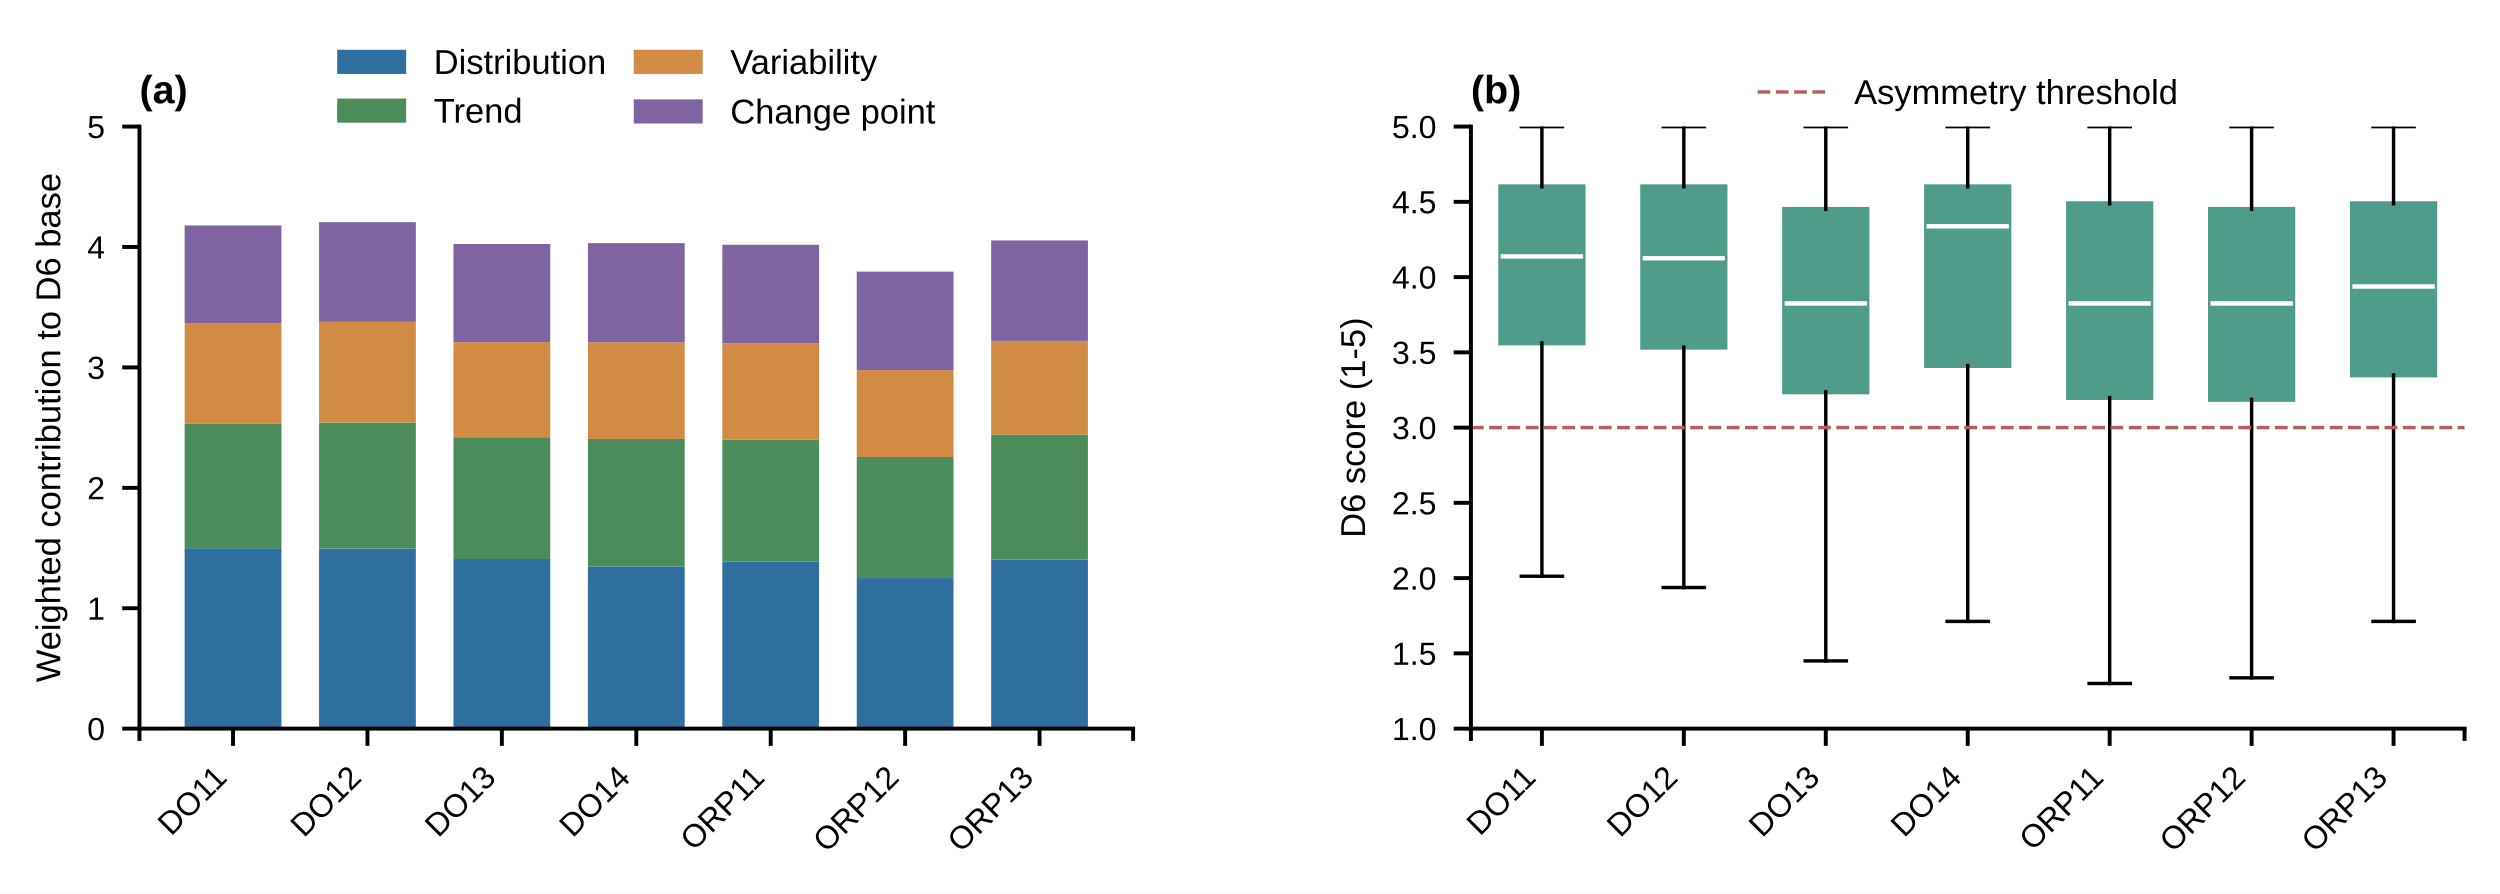
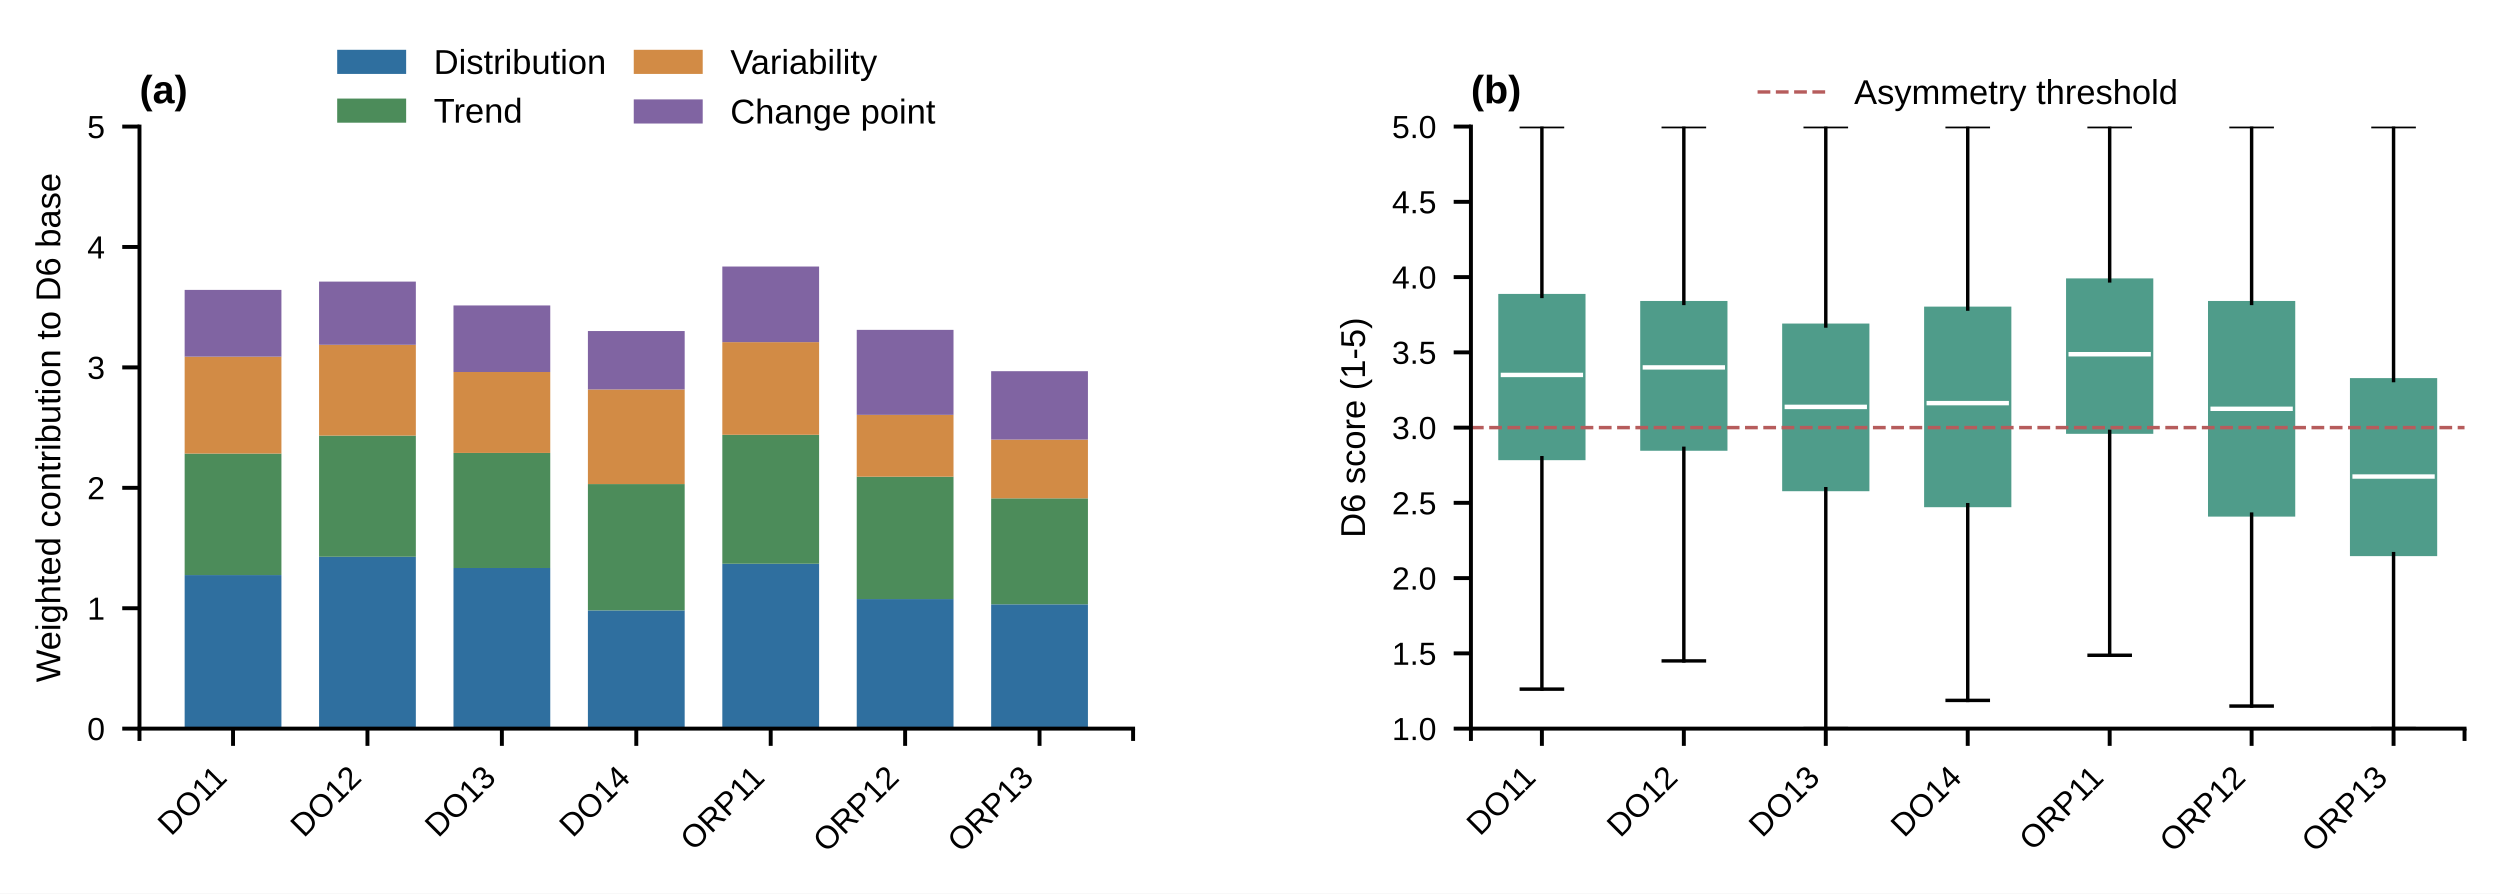
<svg xmlns="http://www.w3.org/2000/svg" xmlns:xlink="http://www.w3.org/1999/xlink" width="507.573pt" height="181.407pt" viewBox="0 0 507.573 181.407" version="1.1">
  <defs>
    <style type="text/css">*{stroke-linejoin: round; stroke-linecap: butt}</style>
  </defs>
  <g id="figure_1">
    <g id="patch_1">
      <path d="M 0 181.407  L 507.573 181.407  L 507.573 0  L 0 0  z " style="fill: #ffffff" />
    </g>
    <g id="axes_1">
      <g id="patch_2">
        <path d="M 28.319 147.931  L 230.051 147.931  L 230.051 25.701  L 28.319 25.701  z " style="fill: #ffffff" />
      </g>
      <g id="patch_3">
-         <path d="M 37.489 147.931  L 57.138 147.931  L 57.138 111.304  L 37.489 111.304  z " clip-path="url(#pa504fc0067)" style="fill: #2f6f9f" />
+         <path d="M 37.489 147.931  L 57.138 147.931  L 57.138 116.753  L 37.489 116.753  z " clip-path="url(#pe112193a19)" style="fill: #2f6f9f" />
      </g>
      <g id="patch_4">
-         <path d="M 64.779 147.931  L 84.429 147.931  L 84.429 111.35  L 64.779 111.35  z " clip-path="url(#pa504fc0067)" style="fill: #2f6f9f" />
+         <path d="M 64.779 147.931  L 84.429 147.931  L 84.429 113.037  L 64.779 113.037  z " clip-path="url(#pe112193a19)" style="fill: #2f6f9f" />
      </g>
      <g id="patch_5">
-         <path d="M 92.07 147.931  L 111.719 147.931  L 111.719 113.49  L 92.07 113.49  z " clip-path="url(#pa504fc0067)" style="fill: #2f6f9f" />
+         <path d="M 92.07 147.931  L 111.719 147.931  L 111.719 115.319  L 92.07 115.319  z " clip-path="url(#pe112193a19)" style="fill: #2f6f9f" />
      </g>
      <g id="patch_6">
-         <path d="M 119.361 147.931  L 139.01 147.931  L 139.01 115.011  L 119.361 115.011  z " clip-path="url(#pa504fc0067)" style="fill: #2f6f9f" />
+         <path d="M 119.361 147.931  L 139.01 147.931  L 139.01 123.922  L 119.361 123.922  z " clip-path="url(#pe112193a19)" style="fill: #2f6f9f" />
      </g>
      <g id="patch_7">
-         <path d="M 146.651 147.931  L 166.301 147.931  L 166.301 114.045  L 146.651 114.045  z " clip-path="url(#pa504fc0067)" style="fill: #2f6f9f" />
+         <path d="M 146.651 147.931  L 166.301 147.931  L 166.301 114.455  L 146.651 114.455  z " clip-path="url(#pe112193a19)" style="fill: #2f6f9f" />
      </g>
      <g id="patch_8">
-         <path d="M 173.942 147.931  L 193.591 147.931  L 193.591 117.364  L 173.942 117.364  z " clip-path="url(#pa504fc0067)" style="fill: #2f6f9f" />
+         <path d="M 173.942 147.931  L 193.591 147.931  L 193.591 121.626  L 173.942 121.626  z " clip-path="url(#pe112193a19)" style="fill: #2f6f9f" />
      </g>
      <g id="patch_9">
-         <path d="M 201.233 147.931  L 220.882 147.931  L 220.882 113.629  L 201.233 113.629  z " clip-path="url(#pa504fc0067)" style="fill: #2f6f9f" />
+         <path d="M 201.233 147.931  L 220.882 147.931  L 220.882 122.694  L 201.233 122.694  z " clip-path="url(#pe112193a19)" style="fill: #2f6f9f" />
      </g>
      <g id="patch_10">
-         <path d="M 37.489 111.304  L 57.138 111.304  L 57.138 86.059  L 37.489 86.059  z " clip-path="url(#pa504fc0067)" style="fill: #4c8c5a" />
+         <path d="M 37.489 116.753  L 57.138 116.753  L 57.138 92.087  L 37.489 92.087  z " clip-path="url(#pe112193a19)" style="fill: #4c8c5a" />
      </g>
      <g id="patch_11">
-         <path d="M 64.779 111.35  L 84.429 111.35  L 84.429 85.775  L 64.779 85.775  z " clip-path="url(#pa504fc0067)" style="fill: #4c8c5a" />
+         <path d="M 64.779 113.037  L 84.429 113.037  L 84.429 88.436  L 64.779 88.436  z " clip-path="url(#pe112193a19)" style="fill: #4c8c5a" />
      </g>
      <g id="patch_12">
-         <path d="M 92.07 113.49  L 111.719 113.49  L 111.719 88.761  L 92.07 88.761  z " clip-path="url(#pa504fc0067)" style="fill: #4c8c5a" />
+         <path d="M 92.07 115.319  L 111.719 115.319  L 111.719 91.957  L 92.07 91.957  z " clip-path="url(#pe112193a19)" style="fill: #4c8c5a" />
      </g>
      <g id="patch_13">
-         <path d="M 119.361 115.011  L 139.01 115.011  L 139.01 89.121  L 119.361 89.121  z " clip-path="url(#pa504fc0067)" style="fill: #4c8c5a" />
+         <path d="M 119.361 123.922  L 139.01 123.922  L 139.01 98.282  L 119.361 98.282  z " clip-path="url(#pe112193a19)" style="fill: #4c8c5a" />
      </g>
      <g id="patch_14">
-         <path d="M 146.651 114.045  L 166.301 114.045  L 166.301 89.297  L 146.651 89.297  z " clip-path="url(#pa504fc0067)" style="fill: #4c8c5a" />
+         <path d="M 146.651 114.455  L 166.301 114.455  L 166.301 88.275  L 146.651 88.275  z " clip-path="url(#pe112193a19)" style="fill: #4c8c5a" />
      </g>
      <g id="patch_15">
-         <path d="M 173.942 117.364  L 193.591 117.364  L 193.591 92.783  L 173.942 92.783  z " clip-path="url(#pa504fc0067)" style="fill: #4c8c5a" />
+         <path d="M 173.942 121.626  L 193.591 121.626  L 193.591 96.785  L 173.942 96.785  z " clip-path="url(#pe112193a19)" style="fill: #4c8c5a" />
      </g>
      <g id="patch_16">
-         <path d="M 201.233 113.629  L 220.882 113.629  L 220.882 88.239  L 201.233 88.239  z " clip-path="url(#pa504fc0067)" style="fill: #4c8c5a" />
+         <path d="M 201.233 122.694  L 220.882 122.694  L 220.882 101.176  L 201.233 101.176  z " clip-path="url(#pe112193a19)" style="fill: #4c8c5a" />
      </g>
      <g id="patch_17">
-         <path d="M 37.489 86.059  L 57.138 86.059  L 57.138 65.585  L 37.489 65.585  z " clip-path="url(#pa504fc0067)" style="fill: #d28b45" />
+         <path d="M 37.489 92.087  L 57.138 92.087  L 57.138 72.41  L 37.489 72.41  z " clip-path="url(#pe112193a19)" style="fill: #d28b45" />
      </g>
      <g id="patch_18">
-         <path d="M 64.779 85.775  L 84.429 85.775  L 84.429 65.344  L 64.779 65.344  z " clip-path="url(#pa504fc0067)" style="fill: #d28b45" />
+         <path d="M 64.779 88.436  L 84.429 88.436  L 84.429 70.002  L 64.779 70.002  z " clip-path="url(#pe112193a19)" style="fill: #d28b45" />
      </g>
      <g id="patch_19">
-         <path d="M 92.07 88.761  L 111.719 88.761  L 111.719 69.461  L 92.07 69.461  z " clip-path="url(#pa504fc0067)" style="fill: #d28b45" />
+         <path d="M 92.07 91.957  L 111.719 91.957  L 111.719 75.529  L 92.07 75.529  z " clip-path="url(#pe112193a19)" style="fill: #d28b45" />
      </g>
      <g id="patch_20">
-         <path d="M 119.361 89.121  L 139.01 89.121  L 139.01 69.491  L 119.361 69.491  z " clip-path="url(#pa504fc0067)" style="fill: #d28b45" />
+         <path d="M 119.361 98.282  L 139.01 98.282  L 139.01 79.071  L 119.361 79.071  z " clip-path="url(#pe112193a19)" style="fill: #d28b45" />
      </g>
      <g id="patch_21">
-         <path d="M 146.651 89.297  L 166.301 89.297  L 166.301 69.727  L 146.651 69.727  z " clip-path="url(#pa504fc0067)" style="fill: #d28b45" />
+         <path d="M 146.651 88.275  L 166.301 88.275  L 166.301 69.462  L 146.651 69.462  z " clip-path="url(#pe112193a19)" style="fill: #d28b45" />
      </g>
      <g id="patch_22">
-         <path d="M 173.942 92.783  L 193.591 92.783  L 193.591 75.142  L 173.942 75.142  z " clip-path="url(#pa504fc0067)" style="fill: #d28b45" />
+         <path d="M 173.942 96.785  L 193.591 96.785  L 193.591 84.228  L 173.942 84.228  z " clip-path="url(#pe112193a19)" style="fill: #d28b45" />
      </g>
      <g id="patch_23">
-         <path d="M 201.233 88.239  L 220.882 88.239  L 220.882 69.206  L 201.233 69.206  z " clip-path="url(#pa504fc0067)" style="fill: #d28b45" />
+         <path d="M 201.233 101.176  L 220.882 101.176  L 220.882 89.248  L 201.233 89.248  z " clip-path="url(#pe112193a19)" style="fill: #d28b45" />
      </g>
      <g id="patch_24">
-         <path d="M 37.489 65.585  L 57.138 65.585  L 57.138 45.773  L 37.489 45.773  z " clip-path="url(#pa504fc0067)" style="fill: #8064a2" />
+         <path d="M 37.489 72.41  L 57.138 72.41  L 57.138 58.857  L 37.489 58.857  z " clip-path="url(#pe112193a19)" style="fill: #8064a2" />
      </g>
      <g id="patch_25">
-         <path d="M 64.779 65.344  L 84.429 65.344  L 84.429 45.105  L 64.779 45.105  z " clip-path="url(#pa504fc0067)" style="fill: #8064a2" />
+         <path d="M 64.779 70.002  L 84.429 70.002  L 84.429 57.173  L 64.779 57.173  z " clip-path="url(#pe112193a19)" style="fill: #8064a2" />
      </g>
      <g id="patch_26">
-         <path d="M 92.07 69.461  L 111.719 69.461  L 111.719 49.536  L 92.07 49.536  z " clip-path="url(#pa504fc0067)" style="fill: #8064a2" />
+         <path d="M 92.07 75.529  L 111.719 75.529  L 111.719 62.015  L 92.07 62.015  z " clip-path="url(#pe112193a19)" style="fill: #8064a2" />
      </g>
      <g id="patch_27">
-         <path d="M 119.361 69.491  L 139.01 69.491  L 139.01 49.363  L 119.361 49.363  z " clip-path="url(#pa504fc0067)" style="fill: #8064a2" />
+         <path d="M 119.361 79.071  L 139.01 79.071  L 139.01 67.21  L 119.361 67.21  z " clip-path="url(#pe112193a19)" style="fill: #8064a2" />
      </g>
      <g id="patch_28">
-         <path d="M 146.651 69.727  L 166.301 69.727  L 166.301 49.696  L 146.651 49.696  z " clip-path="url(#pa504fc0067)" style="fill: #8064a2" />
+         <path d="M 146.651 69.462  L 166.301 69.462  L 166.301 54.113  L 146.651 54.113  z " clip-path="url(#pe112193a19)" style="fill: #8064a2" />
      </g>
      <g id="patch_29">
-         <path d="M 173.942 75.142  L 193.591 75.142  L 193.591 55.144  L 173.942 55.144  z " clip-path="url(#pa504fc0067)" style="fill: #8064a2" />
+         <path d="M 173.942 84.228  L 193.591 84.228  L 193.591 66.972  L 173.942 66.972  z " clip-path="url(#pe112193a19)" style="fill: #8064a2" />
      </g>
      <g id="patch_30">
-         <path d="M 201.233 69.206  L 220.882 69.206  L 220.882 48.815  L 201.233 48.815  z " clip-path="url(#pa504fc0067)" style="fill: #8064a2" />
+         <path d="M 201.233 89.248  L 220.882 89.248  L 220.882 75.362  L 201.233 75.362  z " clip-path="url(#pe112193a19)" style="fill: #8064a2" />
      </g>
      <g id="matplotlib.axis_1">
        <g id="xtick_1">
          <g id="line2d_1">
            <defs>
-               <path id="m9a2cce34ea" d="M 0 0  L 0 3.5  " style="stroke: #000000; stroke-width: 0.8" />
+               <path id="m4956626f59" d="M 0 0  L 0 3.5  " style="stroke: #000000; stroke-width: 0.8" />
            </defs>
            <g>
-               <use xlink:href="#m9a2cce34ea" x="47.313" y="147.931" style="stroke: #000000; stroke-width: 0.8" />
+               <use xlink:href="#m4956626f59" x="47.313" y="147.931" style="stroke: #000000; stroke-width: 0.8" />
            </g>
          </g>
          <g id="text_1">
            <text style="font-size: 6.5px; font-family: 'Arial', 'Helvetica', 'DejaVu Sans', 'Liberation Sans', sans-serif" transform="translate(34.73277 169.8883) rotate(-45)">DO11</text>
          </g>
        </g>
        <g id="xtick_2">
          <g id="line2d_2">
            <g>
-               <use xlink:href="#m9a2cce34ea" x="74.604" y="147.931" style="stroke: #000000; stroke-width: 0.8" />
+               <use xlink:href="#m4956626f59" x="74.604" y="147.931" style="stroke: #000000; stroke-width: 0.8" />
            </g>
          </g>
          <g id="text_2">
            <text style="font-size: 6.5px; font-family: 'Arial', 'Helvetica', 'DejaVu Sans', 'Liberation Sans', sans-serif" transform="translate(61.68442 170.2273) rotate(-45)">DO12</text>
          </g>
        </g>
        <g id="xtick_3">
          <g id="line2d_3">
            <g>
-               <use xlink:href="#m9a2cce34ea" x="101.895" y="147.931" style="stroke: #000000; stroke-width: 0.8" />
+               <use xlink:href="#m4956626f59" x="101.895" y="147.931" style="stroke: #000000; stroke-width: 0.8" />
            </g>
          </g>
          <g id="text_3">
            <text style="font-size: 6.5px; font-family: 'Arial', 'Helvetica', 'DejaVu Sans', 'Liberation Sans', sans-serif" transform="translate(88.97504 170.2273) rotate(-45)">DO13</text>
          </g>
        </g>
        <g id="xtick_4">
          <g id="line2d_4">
            <g>
-               <use xlink:href="#m9a2cce34ea" x="129.185" y="147.931" style="stroke: #000000; stroke-width: 0.8" />
+               <use xlink:href="#m4956626f59" x="129.185" y="147.931" style="stroke: #000000; stroke-width: 0.8" />
            </g>
          </g>
          <g id="text_4">
            <text style="font-size: 6.5px; font-family: 'Arial', 'Helvetica', 'DejaVu Sans', 'Liberation Sans', sans-serif" transform="translate(116.2657 170.2273) rotate(-45)">DO14</text>
          </g>
        </g>
        <g id="xtick_5">
          <g id="line2d_5">
            <g>
-               <use xlink:href="#m9a2cce34ea" x="156.476" y="147.931" style="stroke: #000000; stroke-width: 0.8" />
+               <use xlink:href="#m4956626f59" x="156.476" y="147.931" style="stroke: #000000; stroke-width: 0.8" />
            </g>
          </g>
          <g id="text_5">
            <text style="font-size: 6.5px; font-family: 'Arial', 'Helvetica', 'DejaVu Sans', 'Liberation Sans', sans-serif" transform="translate(140.8295 172.9541) rotate(-45)">ORP11</text>
          </g>
        </g>
        <g id="xtick_6">
          <g id="line2d_6">
            <g>
-               <use xlink:href="#m9a2cce34ea" x="183.767" y="147.931" style="stroke: #000000; stroke-width: 0.8" />
+               <use xlink:href="#m4956626f59" x="183.767" y="147.931" style="stroke: #000000; stroke-width: 0.8" />
            </g>
          </g>
          <g id="text_6">
            <text style="font-size: 6.5px; font-family: 'Arial', 'Helvetica', 'DejaVu Sans', 'Liberation Sans', sans-serif" transform="translate(167.7811 173.2931) rotate(-45)">ORP12</text>
          </g>
        </g>
        <g id="xtick_7">
          <g id="line2d_7">
            <g>
-               <use xlink:href="#m9a2cce34ea" x="211.057" y="147.931" style="stroke: #000000; stroke-width: 0.8" />
+               <use xlink:href="#m4956626f59" x="211.057" y="147.931" style="stroke: #000000; stroke-width: 0.8" />
            </g>
          </g>
          <g id="text_7">
            <text style="font-size: 6.5px; font-family: 'Arial', 'Helvetica', 'DejaVu Sans', 'Liberation Sans', sans-serif" transform="translate(195.0717 173.2931) rotate(-45)">ORP13</text>
          </g>
        </g>
        <g id="xtick_8">
          <g id="line2d_8">
            <defs>
-               <path id="m12fc922a7c" d="M 0 0  L 0 2.5  " style="stroke: #000000; stroke-width: 0.8" />
+               <path id="m381e6335c2" d="M 0 0  L 0 2.5  " style="stroke: #000000; stroke-width: 0.8" />
            </defs>
            <g>
-               <use xlink:href="#m12fc922a7c" x="28.319" y="147.931" style="stroke: #000000; stroke-width: 0.8" />
+               <use xlink:href="#m381e6335c2" x="28.319" y="147.931" style="stroke: #000000; stroke-width: 0.8" />
            </g>
          </g>
        </g>
        <g id="xtick_9">
          <g id="line2d_9">
            <g>
-               <use xlink:href="#m12fc922a7c" x="230.051" y="147.931" style="stroke: #000000; stroke-width: 0.8" />
+               <use xlink:href="#m381e6335c2" x="230.051" y="147.931" style="stroke: #000000; stroke-width: 0.8" />
            </g>
          </g>
        </g>
      </g>
      <g id="matplotlib.axis_2">
        <g id="ytick_1">
          <g id="line2d_10">
            <defs>
-               <path id="m140f357509" d="M 0 0  L -3.5 0  " style="stroke: #000000; stroke-width: 0.8" />
+               <path id="mcd6d35738d" d="M 0 0  L -3.5 0  " style="stroke: #000000; stroke-width: 0.8" />
            </defs>
            <g>
-               <use xlink:href="#m140f357509" x="28.319" y="147.931" style="stroke: #000000; stroke-width: 0.8" />
+               <use xlink:href="#mcd6d35738d" x="28.319" y="147.931" style="stroke: #000000; stroke-width: 0.8" />
            </g>
          </g>
          <g id="text_8">
            <text style="font-size: 6.5px; font-family: 'Arial', 'Helvetica', 'DejaVu Sans', 'Liberation Sans', sans-serif; text-anchor: end" x="21.319" y="150.258" transform="rotate(-0 21.31914 150.2576)">0</text>
          </g>
        </g>
        <g id="ytick_2">
          <g id="line2d_11">
            <g>
-               <use xlink:href="#m140f357509" x="28.319" y="123.485" style="stroke: #000000; stroke-width: 0.8" />
+               <use xlink:href="#mcd6d35738d" x="28.319" y="123.485" style="stroke: #000000; stroke-width: 0.8" />
            </g>
          </g>
          <g id="text_9">
            <text style="font-size: 6.5px; font-family: 'Arial', 'Helvetica', 'DejaVu Sans', 'Liberation Sans', sans-serif; text-anchor: end" x="21.319" y="125.812" transform="rotate(-0 21.31914 125.8116)">1</text>
          </g>
        </g>
        <g id="ytick_3">
          <g id="line2d_12">
            <g>
-               <use xlink:href="#m140f357509" x="28.319" y="99.039" style="stroke: #000000; stroke-width: 0.8" />
+               <use xlink:href="#mcd6d35738d" x="28.319" y="99.039" style="stroke: #000000; stroke-width: 0.8" />
            </g>
          </g>
          <g id="text_10">
            <text style="font-size: 6.5px; font-family: 'Arial', 'Helvetica', 'DejaVu Sans', 'Liberation Sans', sans-serif; text-anchor: end" x="21.319" y="101.366" transform="rotate(-0 21.31914 101.3656)">2</text>
          </g>
        </g>
        <g id="ytick_4">
          <g id="line2d_13">
            <g>
-               <use xlink:href="#m140f357509" x="28.319" y="74.593" style="stroke: #000000; stroke-width: 0.8" />
+               <use xlink:href="#mcd6d35738d" x="28.319" y="74.593" style="stroke: #000000; stroke-width: 0.8" />
            </g>
          </g>
          <g id="text_11">
            <text style="font-size: 6.5px; font-family: 'Arial', 'Helvetica', 'DejaVu Sans', 'Liberation Sans', sans-serif; text-anchor: end" x="21.319" y="76.92" transform="rotate(-0 21.31914 76.91964)">3</text>
          </g>
        </g>
        <g id="ytick_5">
          <g id="line2d_14">
            <g>
-               <use xlink:href="#m140f357509" x="28.319" y="50.147" style="stroke: #000000; stroke-width: 0.8" />
+               <use xlink:href="#mcd6d35738d" x="28.319" y="50.147" style="stroke: #000000; stroke-width: 0.8" />
            </g>
          </g>
          <g id="text_12">
            <text style="font-size: 6.5px; font-family: 'Arial', 'Helvetica', 'DejaVu Sans', 'Liberation Sans', sans-serif; text-anchor: end" x="21.319" y="52.474" transform="rotate(-0 21.31914 52.47366)">4</text>
          </g>
        </g>
        <g id="ytick_6">
          <g id="line2d_15">
            <g>
-               <use xlink:href="#m140f357509" x="28.319" y="25.701" style="stroke: #000000; stroke-width: 0.8" />
+               <use xlink:href="#mcd6d35738d" x="28.319" y="25.701" style="stroke: #000000; stroke-width: 0.8" />
            </g>
          </g>
          <g id="text_13">
            <text style="font-size: 6.5px; font-family: 'Arial', 'Helvetica', 'DejaVu Sans', 'Liberation Sans', sans-serif; text-anchor: end" x="21.319" y="28.028" transform="rotate(-0 21.31914 28.02767)">5</text>
          </g>
        </g>
        <g id="text_14">
          <text style="font-size: 7px; font-family: 'Arial', 'Helvetica', 'DejaVu Sans', 'Liberation Sans', sans-serif; text-anchor: middle" x="12.231" y="86.816" transform="rotate(-90 12.23125 86.81635)">Weighted contribution to D6 base</text>
        </g>
      </g>
      <g id="patch_31">
        <path d="M 28.319 147.931  L 28.319 25.701  " style="fill: none; stroke: #000000; stroke-width: 0.8; stroke-linejoin: miter; stroke-linecap: square" />
      </g>
      <g id="patch_32">
        <path d="M 28.319 147.931  L 230.051 147.931  " style="fill: none; stroke: #000000; stroke-width: 0.8; stroke-linejoin: miter; stroke-linecap: square" />
      </g>
      <g id="text_15">
        <g id="patch_33">
          <path d="M 28.239 22.726  L 38.175 22.726  L 38.175 15.058  L 28.239 15.058  z " style="fill: #ffffff" />
        </g>
        <text style="font-weight: 700; font-size: 8px; font-family: 'Arial', 'Helvetica', 'DejaVu Sans', 'Liberation Sans', sans-serif; text-anchor: start" x="28.319" y="20.962" transform="rotate(-0 28.31914 20.96189)">(a)</text>
      </g>
      <g id="legend_1">
        <g id="patch_34">
          <path d="M 68.459 15.01  L 82.459 15.01  L 82.459 10.11  L 68.459 10.11  z " style="fill: #2f6f9f" />
        </g>
        <g id="text_16">
          <text style="font-size: 7px; font-family: 'Arial', 'Helvetica', 'DejaVu Sans', 'Liberation Sans', sans-serif; text-anchor: start" x="88.059" y="15.01" transform="rotate(-0 88.05864 15.01047)">Distribution</text>
        </g>
        <g id="patch_35">
          <path d="M 68.459 24.912  L 82.459 24.912  L 82.459 20.012  L 68.459 20.012  z " style="fill: #4c8c5a" />
        </g>
        <g id="text_17">
          <text style="font-size: 7px; font-family: 'Arial', 'Helvetica', 'DejaVu Sans', 'Liberation Sans', sans-serif; text-anchor: start" x="88.059" y="24.912" transform="rotate(-0 88.05864 24.91219)">Trend</text>
        </g>
        <g id="patch_36">
          <path d="M 128.671 15.01  L 142.671 15.01  L 142.671 10.11  L 128.671 10.11  z " style="fill: #d28b45" />
        </g>
        <g id="text_18">
          <text style="font-size: 7px; font-family: 'Arial', 'Helvetica', 'DejaVu Sans', 'Liberation Sans', sans-serif; text-anchor: start" x="148.271" y="15.01" transform="rotate(-0 148.2707 15.01047)">Variability</text>
        </g>
        <g id="patch_37">
          <path d="M 128.671 25.08  L 142.671 25.08  L 142.671 20.18  L 128.671 20.18  z " style="fill: #8064a2" />
        </g>
        <g id="text_19">
          <text style="font-size: 7px; font-family: 'Arial', 'Helvetica', 'DejaVu Sans', 'Liberation Sans', sans-serif; text-anchor: start" x="148.271" y="25.08" transform="rotate(-0 148.2707 25.07953)">Change point</text>
        </g>
      </g>
    </g>
    <g id="axes_2">
      <g id="patch_38">
        <path d="M 298.64 147.931  L 500.373 147.931  L 500.373 25.701  L 298.64 25.701  z " style="fill: #ffffff" />
      </g>
      <g id="matplotlib.axis_3">
        <g id="xtick_10">
          <g id="line2d_16">
            <g>
-               <use xlink:href="#m9a2cce34ea" x="313.05" y="147.931" style="stroke: #000000; stroke-width: 0.8" />
+               <use xlink:href="#m4956626f59" x="313.05" y="147.931" style="stroke: #000000; stroke-width: 0.8" />
            </g>
          </g>
          <g id="text_20">
            <text style="font-size: 6.5px; font-family: 'Arial', 'Helvetica', 'DejaVu Sans', 'Liberation Sans', sans-serif" transform="translate(300.4692 169.8883) rotate(-45)">DO11</text>
          </g>
        </g>
        <g id="xtick_11">
          <g id="line2d_17">
            <g>
-               <use xlink:href="#m9a2cce34ea" x="341.869" y="147.931" style="stroke: #000000; stroke-width: 0.8" />
+               <use xlink:href="#m4956626f59" x="341.869" y="147.931" style="stroke: #000000; stroke-width: 0.8" />
            </g>
          </g>
          <g id="text_21">
            <text style="font-size: 6.5px; font-family: 'Arial', 'Helvetica', 'DejaVu Sans', 'Liberation Sans', sans-serif" transform="translate(328.9491 170.2273) rotate(-45)">DO12</text>
          </g>
        </g>
        <g id="xtick_12">
          <g id="line2d_18">
            <g>
-               <use xlink:href="#m9a2cce34ea" x="370.688" y="147.931" style="stroke: #000000; stroke-width: 0.8" />
+               <use xlink:href="#m4956626f59" x="370.688" y="147.931" style="stroke: #000000; stroke-width: 0.8" />
            </g>
          </g>
          <g id="text_22">
            <text style="font-size: 6.5px; font-family: 'Arial', 'Helvetica', 'DejaVu Sans', 'Liberation Sans', sans-serif" transform="translate(357.768 170.2273) rotate(-45)">DO13</text>
          </g>
        </g>
        <g id="xtick_13">
          <g id="line2d_19">
            <g>
-               <use xlink:href="#m9a2cce34ea" x="399.507" y="147.931" style="stroke: #000000; stroke-width: 0.8" />
+               <use xlink:href="#m4956626f59" x="399.507" y="147.931" style="stroke: #000000; stroke-width: 0.8" />
            </g>
          </g>
          <g id="text_23">
            <text style="font-size: 6.5px; font-family: 'Arial', 'Helvetica', 'DejaVu Sans', 'Liberation Sans', sans-serif" transform="translate(386.5869 170.2273) rotate(-45)">DO14</text>
          </g>
        </g>
        <g id="xtick_14">
          <g id="line2d_20">
            <g>
-               <use xlink:href="#m9a2cce34ea" x="428.325" y="147.931" style="stroke: #000000; stroke-width: 0.8" />
+               <use xlink:href="#m4956626f59" x="428.325" y="147.931" style="stroke: #000000; stroke-width: 0.8" />
            </g>
          </g>
          <g id="text_24">
            <text style="font-size: 6.5px; font-family: 'Arial', 'Helvetica', 'DejaVu Sans', 'Liberation Sans', sans-serif" transform="translate(412.679 172.9541) rotate(-45)">ORP11</text>
          </g>
        </g>
        <g id="xtick_15">
          <g id="line2d_21">
            <g>
-               <use xlink:href="#m9a2cce34ea" x="457.144" y="147.931" style="stroke: #000000; stroke-width: 0.8" />
+               <use xlink:href="#m4956626f59" x="457.144" y="147.931" style="stroke: #000000; stroke-width: 0.8" />
            </g>
          </g>
          <g id="text_25">
            <text style="font-size: 6.5px; font-family: 'Arial', 'Helvetica', 'DejaVu Sans', 'Liberation Sans', sans-serif" transform="translate(441.1589 173.2931) rotate(-45)">ORP12</text>
          </g>
        </g>
        <g id="xtick_16">
          <g id="line2d_22">
            <g>
-               <use xlink:href="#m9a2cce34ea" x="485.963" y="147.931" style="stroke: #000000; stroke-width: 0.8" />
+               <use xlink:href="#m4956626f59" x="485.963" y="147.931" style="stroke: #000000; stroke-width: 0.8" />
            </g>
          </g>
          <g id="text_26">
            <text style="font-size: 6.5px; font-family: 'Arial', 'Helvetica', 'DejaVu Sans', 'Liberation Sans', sans-serif" transform="translate(469.9778 173.2931) rotate(-45)">ORP13</text>
          </g>
        </g>
        <g id="xtick_17">
          <g id="line2d_23">
            <g>
-               <use xlink:href="#m12fc922a7c" x="298.64" y="147.931" style="stroke: #000000; stroke-width: 0.8" />
+               <use xlink:href="#m381e6335c2" x="298.64" y="147.931" style="stroke: #000000; stroke-width: 0.8" />
            </g>
          </g>
        </g>
        <g id="xtick_18">
          <g id="line2d_24">
            <g>
-               <use xlink:href="#m12fc922a7c" x="500.373" y="147.931" style="stroke: #000000; stroke-width: 0.8" />
+               <use xlink:href="#m381e6335c2" x="500.373" y="147.931" style="stroke: #000000; stroke-width: 0.8" />
            </g>
          </g>
        </g>
      </g>
      <g id="matplotlib.axis_4">
        <g id="ytick_7">
          <g id="line2d_25">
            <g>
-               <use xlink:href="#m140f357509" x="298.64" y="147.931" style="stroke: #000000; stroke-width: 0.8" />
+               <use xlink:href="#mcd6d35738d" x="298.64" y="147.931" style="stroke: #000000; stroke-width: 0.8" />
            </g>
          </g>
          <g id="text_27">
            <text style="font-size: 6.5px; font-family: 'Arial', 'Helvetica', 'DejaVu Sans', 'Liberation Sans', sans-serif; text-anchor: end" x="291.64" y="150.258" transform="rotate(-0 291.6404 150.2576)">1.0</text>
          </g>
        </g>
        <g id="ytick_8">
          <g id="line2d_26">
            <g>
-               <use xlink:href="#m140f357509" x="298.64" y="132.653" style="stroke: #000000; stroke-width: 0.8" />
+               <use xlink:href="#mcd6d35738d" x="298.64" y="132.653" style="stroke: #000000; stroke-width: 0.8" />
            </g>
          </g>
          <g id="text_28">
            <text style="font-size: 6.5px; font-family: 'Arial', 'Helvetica', 'DejaVu Sans', 'Liberation Sans', sans-serif; text-anchor: end" x="291.64" y="134.979" transform="rotate(-0 291.6404 134.9789)">1.5</text>
          </g>
        </g>
        <g id="ytick_9">
          <g id="line2d_27">
            <g>
-               <use xlink:href="#m140f357509" x="298.64" y="117.374" style="stroke: #000000; stroke-width: 0.8" />
+               <use xlink:href="#mcd6d35738d" x="298.64" y="117.374" style="stroke: #000000; stroke-width: 0.8" />
            </g>
          </g>
          <g id="text_29">
            <text style="font-size: 6.5px; font-family: 'Arial', 'Helvetica', 'DejaVu Sans', 'Liberation Sans', sans-serif; text-anchor: end" x="291.64" y="119.7" transform="rotate(-0 291.6404 119.7001)">2.0</text>
          </g>
        </g>
        <g id="ytick_10">
          <g id="line2d_28">
            <g>
-               <use xlink:href="#m140f357509" x="298.64" y="102.095" style="stroke: #000000; stroke-width: 0.8" />
+               <use xlink:href="#mcd6d35738d" x="298.64" y="102.095" style="stroke: #000000; stroke-width: 0.8" />
            </g>
          </g>
          <g id="text_30">
            <text style="font-size: 6.5px; font-family: 'Arial', 'Helvetica', 'DejaVu Sans', 'Liberation Sans', sans-serif; text-anchor: end" x="291.64" y="104.421" transform="rotate(-0 291.6404 104.4214)">2.5</text>
          </g>
        </g>
        <g id="ytick_11">
          <g id="line2d_29">
            <g>
-               <use xlink:href="#m140f357509" x="298.64" y="86.816" style="stroke: #000000; stroke-width: 0.8" />
+               <use xlink:href="#mcd6d35738d" x="298.64" y="86.816" style="stroke: #000000; stroke-width: 0.8" />
            </g>
          </g>
          <g id="text_31">
            <text style="font-size: 6.5px; font-family: 'Arial', 'Helvetica', 'DejaVu Sans', 'Liberation Sans', sans-serif; text-anchor: end" x="291.64" y="89.143" transform="rotate(-0 291.6404 89.14264)">3.0</text>
          </g>
        </g>
        <g id="ytick_12">
          <g id="line2d_30">
            <g>
-               <use xlink:href="#m140f357509" x="298.64" y="71.538" style="stroke: #000000; stroke-width: 0.8" />
+               <use xlink:href="#mcd6d35738d" x="298.64" y="71.538" style="stroke: #000000; stroke-width: 0.8" />
            </g>
          </g>
          <g id="text_32">
            <text style="font-size: 6.5px; font-family: 'Arial', 'Helvetica', 'DejaVu Sans', 'Liberation Sans', sans-serif; text-anchor: end" x="291.64" y="73.864" transform="rotate(-0 291.6404 73.86389)">3.5</text>
          </g>
        </g>
        <g id="ytick_13">
          <g id="line2d_31">
            <g>
-               <use xlink:href="#m140f357509" x="298.64" y="56.259" style="stroke: #000000; stroke-width: 0.8" />
+               <use xlink:href="#mcd6d35738d" x="298.64" y="56.259" style="stroke: #000000; stroke-width: 0.8" />
            </g>
          </g>
          <g id="text_33">
            <text style="font-size: 6.5px; font-family: 'Arial', 'Helvetica', 'DejaVu Sans', 'Liberation Sans', sans-serif; text-anchor: end" x="291.64" y="58.585" transform="rotate(-0 291.6404 58.58516)">4.0</text>
          </g>
        </g>
        <g id="ytick_14">
          <g id="line2d_32">
            <g>
-               <use xlink:href="#m140f357509" x="298.64" y="40.98" style="stroke: #000000; stroke-width: 0.8" />
+               <use xlink:href="#mcd6d35738d" x="298.64" y="40.98" style="stroke: #000000; stroke-width: 0.8" />
            </g>
          </g>
          <g id="text_34">
            <text style="font-size: 6.5px; font-family: 'Arial', 'Helvetica', 'DejaVu Sans', 'Liberation Sans', sans-serif; text-anchor: end" x="291.64" y="43.306" transform="rotate(-0 291.6404 43.30642)">4.5</text>
          </g>
        </g>
        <g id="ytick_15">
          <g id="line2d_33">
            <g>
-               <use xlink:href="#m140f357509" x="298.64" y="25.701" style="stroke: #000000; stroke-width: 0.8" />
+               <use xlink:href="#mcd6d35738d" x="298.64" y="25.701" style="stroke: #000000; stroke-width: 0.8" />
            </g>
          </g>
          <g id="text_35">
            <text style="font-size: 6.5px; font-family: 'Arial', 'Helvetica', 'DejaVu Sans', 'Liberation Sans', sans-serif; text-anchor: end" x="291.64" y="28.028" transform="rotate(-0 291.6404 28.02767)">5.0</text>
          </g>
        </g>
        <g id="text_36">
          <text style="font-size: 7px; font-family: 'Arial', 'Helvetica', 'DejaVu Sans', 'Liberation Sans', sans-serif; text-anchor: middle" x="277.132" y="86.816" transform="rotate(-90 277.1321 86.81635)">D6 score (1-5)</text>
        </g>
      </g>
      <g id="patch_39">
-         <path d="M 304.692 69.628  L 321.407 69.628  L 321.407 37.924  L 304.692 37.924  L 304.692 69.628  z " clip-path="url(#p6c24f93aee)" style="fill: #4f9c8a; stroke: #4f9c8a; stroke-linejoin: miter" />
+         <path d="M 304.692 92.928  L 321.407 92.928  L 321.407 60.174  L 304.692 60.174  L 304.692 92.928  z " clip-path="url(#pd162d28662)" style="fill: #4f9c8a; stroke: #4f9c8a; stroke-linejoin: miter" />
      </g>
      <g id="line2d_34">
-         <path d="M 313.05 69.628  L 313.05 116.992  " clip-path="url(#p6c24f93aee)" style="fill: none; stroke: #000000; stroke-width: 0.7; stroke-linecap: square" />
+         <path d="M 313.05 92.928  L 313.05 139.91  " clip-path="url(#pd162d28662)" style="fill: none; stroke: #000000; stroke-width: 0.7; stroke-linecap: square" />
      </g>
      <g id="line2d_35">
-         <path d="M 313.05 37.924  L 313.05 25.701  " clip-path="url(#p6c24f93aee)" style="fill: none; stroke: #000000; stroke-width: 0.7; stroke-linecap: square" />
+         <path d="M 313.05 60.174  L 313.05 25.701  " clip-path="url(#pd162d28662)" style="fill: none; stroke: #000000; stroke-width: 0.7; stroke-linecap: square" />
      </g>
      <g id="line2d_36">
-         <path d="M 308.871 116.992  L 317.229 116.992  " clip-path="url(#p6c24f93aee)" style="fill: none; stroke: #000000; stroke-width: 0.7; stroke-linecap: square" />
+         <path d="M 308.871 139.91  L 317.229 139.91  " clip-path="url(#pd162d28662)" style="fill: none; stroke: #000000; stroke-width: 0.7; stroke-linecap: square" />
      </g>
      <g id="line2d_37">
-         <path d="M 308.871 25.701  L 317.229 25.701  " clip-path="url(#p6c24f93aee)" style="fill: none; stroke: #000000; stroke-width: 0.7; stroke-linecap: square" />
+         <path d="M 308.871 25.701  L 317.229 25.701  " clip-path="url(#pd162d28662)" style="fill: none; stroke: #000000; stroke-width: 0.7; stroke-linecap: square" />
      </g>
      <g id="patch_40">
-         <path d="M 333.511 70.487  L 350.226 70.487  L 350.226 37.924  L 333.511 37.924  L 333.511 70.487  z " clip-path="url(#p6c24f93aee)" style="fill: #4f9c8a; stroke: #4f9c8a; stroke-linejoin: miter" />
+         <path d="M 333.511 91.018  L 350.226 91.018  L 350.226 61.606  L 333.511 61.606  L 333.511 91.018  z " clip-path="url(#pd162d28662)" style="fill: #4f9c8a; stroke: #4f9c8a; stroke-linejoin: miter" />
      </g>
      <g id="line2d_38">
-         <path d="M 341.869 70.487  L 341.869 119.284  " clip-path="url(#p6c24f93aee)" style="fill: none; stroke: #000000; stroke-width: 0.7; stroke-linecap: square" />
+         <path d="M 341.869 91.018  L 341.869 134.18  " clip-path="url(#pd162d28662)" style="fill: none; stroke: #000000; stroke-width: 0.7; stroke-linecap: square" />
      </g>
      <g id="line2d_39">
-         <path d="M 341.869 37.924  L 341.869 25.701  " clip-path="url(#p6c24f93aee)" style="fill: none; stroke: #000000; stroke-width: 0.7; stroke-linecap: square" />
+         <path d="M 341.869 61.606  L 341.869 25.701  " clip-path="url(#pd162d28662)" style="fill: none; stroke: #000000; stroke-width: 0.7; stroke-linecap: square" />
      </g>
      <g id="line2d_40">
-         <path d="M 337.69 119.284  L 346.047 119.284  " clip-path="url(#p6c24f93aee)" style="fill: none; stroke: #000000; stroke-width: 0.7; stroke-linecap: square" />
+         <path d="M 337.69 134.18  L 346.047 134.18  " clip-path="url(#pd162d28662)" style="fill: none; stroke: #000000; stroke-width: 0.7; stroke-linecap: square" />
      </g>
      <g id="line2d_41">
-         <path d="M 337.69 25.701  L 346.047 25.701  " clip-path="url(#p6c24f93aee)" style="fill: none; stroke: #000000; stroke-width: 0.7; stroke-linecap: square" />
+         <path d="M 337.69 25.701  L 346.047 25.701  " clip-path="url(#pd162d28662)" style="fill: none; stroke: #000000; stroke-width: 0.7; stroke-linecap: square" />
      </g>
      <g id="patch_41">
-         <path d="M 362.33 79.559  L 379.045 79.559  L 379.045 42.508  L 362.33 42.508  L 362.33 79.559  z " clip-path="url(#p6c24f93aee)" style="fill: #4f9c8a; stroke: #4f9c8a; stroke-linejoin: miter" />
+         <path d="M 362.33 99.23  L 379.045 99.23  L 379.045 66.19  L 362.33 66.19  L 362.33 99.23  z " clip-path="url(#pd162d28662)" style="fill: #4f9c8a; stroke: #4f9c8a; stroke-linejoin: miter" />
      </g>
      <g id="line2d_42">
-         <path d="M 370.688 79.559  L 370.688 134.18  " clip-path="url(#p6c24f93aee)" style="fill: none; stroke: #000000; stroke-width: 0.7; stroke-linecap: square" />
+         <path d="M 370.688 99.23  L 370.688 147.931  " clip-path="url(#pd162d28662)" style="fill: none; stroke: #000000; stroke-width: 0.7; stroke-linecap: square" />
      </g>
      <g id="line2d_43">
-         <path d="M 370.688 42.508  L 370.688 25.701  " clip-path="url(#p6c24f93aee)" style="fill: none; stroke: #000000; stroke-width: 0.7; stroke-linecap: square" />
+         <path d="M 370.688 66.19  L 370.688 25.701  " clip-path="url(#pd162d28662)" style="fill: none; stroke: #000000; stroke-width: 0.7; stroke-linecap: square" />
      </g>
      <g id="line2d_44">
-         <path d="M 366.509 134.18  L 374.866 134.18  " clip-path="url(#p6c24f93aee)" style="fill: none; stroke: #000000; stroke-width: 0.7; stroke-linecap: square" />
+         <path d="M 366.509 147.931  L 374.866 147.931  " clip-path="url(#pd162d28662)" style="fill: none; stroke: #000000; stroke-width: 0.7; stroke-linecap: square" />
      </g>
      <g id="line2d_45">
-         <path d="M 366.509 25.701  L 374.866 25.701  " clip-path="url(#p6c24f93aee)" style="fill: none; stroke: #000000; stroke-width: 0.7; stroke-linecap: square" />
+         <path d="M 366.509 25.701  L 374.866 25.701  " clip-path="url(#pd162d28662)" style="fill: none; stroke: #000000; stroke-width: 0.7; stroke-linecap: square" />
      </g>
      <g id="patch_42">
-         <path d="M 391.149 74.211  L 407.864 74.211  L 407.864 37.924  L 391.149 37.924  L 391.149 74.211  z " clip-path="url(#p6c24f93aee)" style="fill: #4f9c8a; stroke: #4f9c8a; stroke-linejoin: miter" />
+         <path d="M 391.149 102.477  L 407.864 102.477  L 407.864 62.752  L 391.149 62.752  L 391.149 102.477  z " clip-path="url(#pd162d28662)" style="fill: #4f9c8a; stroke: #4f9c8a; stroke-linejoin: miter" />
      </g>
      <g id="line2d_46">
-         <path d="M 399.507 74.211  L 399.507 126.159  " clip-path="url(#p6c24f93aee)" style="fill: none; stroke: #000000; stroke-width: 0.7; stroke-linecap: square" />
+         <path d="M 399.507 102.477  L 399.507 142.202  " clip-path="url(#pd162d28662)" style="fill: none; stroke: #000000; stroke-width: 0.7; stroke-linecap: square" />
      </g>
      <g id="line2d_47">
-         <path d="M 399.507 37.924  L 399.507 25.701  " clip-path="url(#p6c24f93aee)" style="fill: none; stroke: #000000; stroke-width: 0.7; stroke-linecap: square" />
+         <path d="M 399.507 62.752  L 399.507 25.701  " clip-path="url(#pd162d28662)" style="fill: none; stroke: #000000; stroke-width: 0.7; stroke-linecap: square" />
      </g>
      <g id="line2d_48">
-         <path d="M 395.328 126.159  L 403.685 126.159  " clip-path="url(#p6c24f93aee)" style="fill: none; stroke: #000000; stroke-width: 0.7; stroke-linecap: square" />
+         <path d="M 395.328 142.202  L 403.685 142.202  " clip-path="url(#pd162d28662)" style="fill: none; stroke: #000000; stroke-width: 0.7; stroke-linecap: square" />
      </g>
      <g id="line2d_49">
-         <path d="M 395.328 25.701  L 403.685 25.701  " clip-path="url(#p6c24f93aee)" style="fill: none; stroke: #000000; stroke-width: 0.7; stroke-linecap: square" />
+         <path d="M 395.328 25.701  L 403.685 25.701  " clip-path="url(#pd162d28662)" style="fill: none; stroke: #000000; stroke-width: 0.7; stroke-linecap: square" />
      </g>
      <g id="patch_43">
-         <path d="M 419.968 80.705  L 436.683 80.705  L 436.683 41.362  L 419.968 41.362  L 419.968 80.705  z " clip-path="url(#p6c24f93aee)" style="fill: #4f9c8a; stroke: #4f9c8a; stroke-linejoin: miter" />
+         <path d="M 419.968 87.58  L 436.683 87.58  L 436.683 57.023  L 419.968 57.023  L 419.968 87.58  z " clip-path="url(#pd162d28662)" style="fill: #4f9c8a; stroke: #4f9c8a; stroke-linejoin: miter" />
      </g>
      <g id="line2d_50">
-         <path d="M 428.325 80.705  L 428.325 138.764  " clip-path="url(#p6c24f93aee)" style="fill: none; stroke: #000000; stroke-width: 0.7; stroke-linecap: square" />
+         <path d="M 428.325 87.58  L 428.325 133.035  " clip-path="url(#pd162d28662)" style="fill: none; stroke: #000000; stroke-width: 0.7; stroke-linecap: square" />
      </g>
      <g id="line2d_51">
-         <path d="M 428.325 41.362  L 428.325 25.701  " clip-path="url(#p6c24f93aee)" style="fill: none; stroke: #000000; stroke-width: 0.7; stroke-linecap: square" />
+         <path d="M 428.325 57.023  L 428.325 25.701  " clip-path="url(#pd162d28662)" style="fill: none; stroke: #000000; stroke-width: 0.7; stroke-linecap: square" />
      </g>
      <g id="line2d_52">
-         <path d="M 424.147 138.764  L 432.504 138.764  " clip-path="url(#p6c24f93aee)" style="fill: none; stroke: #000000; stroke-width: 0.7; stroke-linecap: square" />
+         <path d="M 424.147 133.035  L 432.504 133.035  " clip-path="url(#pd162d28662)" style="fill: none; stroke: #000000; stroke-width: 0.7; stroke-linecap: square" />
      </g>
      <g id="line2d_53">
-         <path d="M 424.147 25.701  L 432.504 25.701  " clip-path="url(#p6c24f93aee)" style="fill: none; stroke: #000000; stroke-width: 0.7; stroke-linecap: square" />
+         <path d="M 424.147 25.701  L 432.504 25.701  " clip-path="url(#pd162d28662)" style="fill: none; stroke: #000000; stroke-width: 0.7; stroke-linecap: square" />
      </g>
      <g id="patch_44">
-         <path d="M 448.787 81.087  L 465.502 81.087  L 465.502 42.508  L 448.787 42.508  L 448.787 81.087  z " clip-path="url(#p6c24f93aee)" style="fill: #4f9c8a; stroke: #4f9c8a; stroke-linejoin: miter" />
+         <path d="M 448.787 104.387  L 465.502 104.387  L 465.502 61.606  L 448.787 61.606  L 448.787 104.387  z " clip-path="url(#pd162d28662)" style="fill: #4f9c8a; stroke: #4f9c8a; stroke-linejoin: miter" />
      </g>
      <g id="line2d_54">
-         <path d="M 457.144 81.087  L 457.144 137.618  " clip-path="url(#p6c24f93aee)" style="fill: none; stroke: #000000; stroke-width: 0.7; stroke-linecap: square" />
+         <path d="M 457.144 104.387  L 457.144 143.348  " clip-path="url(#pd162d28662)" style="fill: none; stroke: #000000; stroke-width: 0.7; stroke-linecap: square" />
      </g>
      <g id="line2d_55">
-         <path d="M 457.144 42.508  L 457.144 25.701  " clip-path="url(#p6c24f93aee)" style="fill: none; stroke: #000000; stroke-width: 0.7; stroke-linecap: square" />
+         <path d="M 457.144 61.606  L 457.144 25.701  " clip-path="url(#pd162d28662)" style="fill: none; stroke: #000000; stroke-width: 0.7; stroke-linecap: square" />
      </g>
      <g id="line2d_56">
-         <path d="M 452.966 137.618  L 461.323 137.618  " clip-path="url(#p6c24f93aee)" style="fill: none; stroke: #000000; stroke-width: 0.7; stroke-linecap: square" />
+         <path d="M 452.966 143.348  L 461.323 143.348  " clip-path="url(#pd162d28662)" style="fill: none; stroke: #000000; stroke-width: 0.7; stroke-linecap: square" />
      </g>
      <g id="line2d_57">
-         <path d="M 452.966 25.701  L 461.323 25.701  " clip-path="url(#p6c24f93aee)" style="fill: none; stroke: #000000; stroke-width: 0.7; stroke-linecap: square" />
+         <path d="M 452.966 25.701  L 461.323 25.701  " clip-path="url(#pd162d28662)" style="fill: none; stroke: #000000; stroke-width: 0.7; stroke-linecap: square" />
      </g>
      <g id="patch_45">
-         <path d="M 477.606 76.121  L 494.321 76.121  L 494.321 41.362  L 477.606 41.362  L 477.606 76.121  z " clip-path="url(#p6c24f93aee)" style="fill: #4f9c8a; stroke: #4f9c8a; stroke-linejoin: miter" />
+         <path d="M 477.606 112.408  L 494.321 112.408  L 494.321 77.267  L 477.606 77.267  L 477.606 112.408  z " clip-path="url(#pd162d28662)" style="fill: #4f9c8a; stroke: #4f9c8a; stroke-linejoin: miter" />
      </g>
      <g id="line2d_58">
-         <path d="M 485.963 76.121  L 485.963 126.159  " clip-path="url(#p6c24f93aee)" style="fill: none; stroke: #000000; stroke-width: 0.7; stroke-linecap: square" />
+         <path d="M 485.963 112.408  L 485.963 147.931  " clip-path="url(#pd162d28662)" style="fill: none; stroke: #000000; stroke-width: 0.7; stroke-linecap: square" />
      </g>
      <g id="line2d_59">
-         <path d="M 485.963 41.362  L 485.963 25.701  " clip-path="url(#p6c24f93aee)" style="fill: none; stroke: #000000; stroke-width: 0.7; stroke-linecap: square" />
+         <path d="M 485.963 77.267  L 485.963 25.701  " clip-path="url(#pd162d28662)" style="fill: none; stroke: #000000; stroke-width: 0.7; stroke-linecap: square" />
      </g>
      <g id="line2d_60">
-         <path d="M 481.784 126.159  L 490.142 126.159  " clip-path="url(#p6c24f93aee)" style="fill: none; stroke: #000000; stroke-width: 0.7; stroke-linecap: square" />
+         <path d="M 481.784 147.931  L 490.142 147.931  " clip-path="url(#pd162d28662)" style="fill: none; stroke: #000000; stroke-width: 0.7; stroke-linecap: square" />
      </g>
      <g id="line2d_61">
-         <path d="M 481.784 25.701  L 490.142 25.701  " clip-path="url(#p6c24f93aee)" style="fill: none; stroke: #000000; stroke-width: 0.7; stroke-linecap: square" />
+         <path d="M 481.784 25.701  L 490.142 25.701  " clip-path="url(#pd162d28662)" style="fill: none; stroke: #000000; stroke-width: 0.7; stroke-linecap: square" />
      </g>
      <g id="line2d_62">
-         <path d="M 298.64 86.816  L 500.373 86.816  " clip-path="url(#p6c24f93aee)" style="fill: none; stroke-dasharray: 2.59,1.12; stroke-dashoffset: 0; stroke: #b65c5c; stroke-width: 0.7" />
+         <path d="M 298.64 86.816  L 500.373 86.816  " clip-path="url(#pd162d28662)" style="fill: none; stroke-dasharray: 2.59,1.12; stroke-dashoffset: 0; stroke: #b65c5c; stroke-width: 0.7" />
      </g>
      <g id="line2d_63">
-         <path d="M 304.692 52.057  L 321.407 52.057  " clip-path="url(#p6c24f93aee)" style="fill: none; stroke: #ffffff; stroke-width: 0.9" />
+         <path d="M 304.692 76.121  L 321.407 76.121  " clip-path="url(#pd162d28662)" style="fill: none; stroke: #ffffff; stroke-width: 0.9" />
      </g>
      <g id="line2d_64">
-         <path d="M 333.511 52.439  L 350.226 52.439  " clip-path="url(#p6c24f93aee)" style="fill: none; stroke: #ffffff; stroke-width: 0.9" />
+         <path d="M 333.511 74.593  L 350.226 74.593  " clip-path="url(#pd162d28662)" style="fill: none; stroke: #ffffff; stroke-width: 0.9" />
      </g>
      <g id="line2d_65">
-         <path d="M 362.33 61.606  L 379.045 61.606  " clip-path="url(#p6c24f93aee)" style="fill: none; stroke: #ffffff; stroke-width: 0.9" />
+         <path d="M 362.33 82.615  L 379.045 82.615  " clip-path="url(#pd162d28662)" style="fill: none; stroke: #ffffff; stroke-width: 0.9" />
      </g>
      <g id="line2d_66">
-         <path d="M 391.149 45.946  L 407.864 45.946  " clip-path="url(#p6c24f93aee)" style="fill: none; stroke: #ffffff; stroke-width: 0.9" />
+         <path d="M 391.149 81.851  L 407.864 81.851  " clip-path="url(#pd162d28662)" style="fill: none; stroke: #ffffff; stroke-width: 0.9" />
      </g>
      <g id="line2d_67">
-         <path d="M 419.968 61.606  L 436.683 61.606  " clip-path="url(#p6c24f93aee)" style="fill: none; stroke: #ffffff; stroke-width: 0.9" />
+         <path d="M 419.968 71.92  L 436.683 71.92  " clip-path="url(#pd162d28662)" style="fill: none; stroke: #ffffff; stroke-width: 0.9" />
      </g>
      <g id="line2d_68">
-         <path d="M 448.787 61.606  L 465.502 61.606  " clip-path="url(#p6c24f93aee)" style="fill: none; stroke: #ffffff; stroke-width: 0.9" />
+         <path d="M 448.787 82.997  L 465.502 82.997  " clip-path="url(#pd162d28662)" style="fill: none; stroke: #ffffff; stroke-width: 0.9" />
      </g>
      <g id="line2d_69">
-         <path d="M 477.606 58.169  L 494.321 58.169  " clip-path="url(#p6c24f93aee)" style="fill: none; stroke: #ffffff; stroke-width: 0.9" />
+         <path d="M 477.606 96.748  L 494.321 96.748  " clip-path="url(#pd162d28662)" style="fill: none; stroke: #ffffff; stroke-width: 0.9" />
      </g>
      <g id="patch_46">
        <path d="M 298.64 147.931  L 298.64 25.701  " style="fill: none; stroke: #000000; stroke-width: 0.8; stroke-linejoin: miter; stroke-linecap: square" />
      </g>
      <g id="patch_47">
        <path d="M 298.64 147.931  L 500.373 147.931  " style="fill: none; stroke: #000000; stroke-width: 0.8; stroke-linejoin: miter; stroke-linecap: square" />
      </g>
      <g id="text_37">
        <g id="patch_48">
          <path d="M 298.56 22.726  L 308.934 22.726  L 308.934 15.058  L 298.56 15.058  z " style="fill: #ffffff" />
        </g>
        <text style="font-weight: 700; font-size: 8px; font-family: 'Arial', 'Helvetica', 'DejaVu Sans', 'Liberation Sans', sans-serif; text-anchor: start" x="298.64" y="20.962" transform="rotate(-0 298.6404 20.96189)">(b)</text>
      </g>
      <g id="legend_2">
        <g id="line2d_70">
          <path d="M 356.838 18.672  L 363.838 18.672  L 370.838 18.672  " style="fill: none; stroke-dasharray: 2.59,1.12; stroke-dashoffset: 0; stroke: #b65c5c; stroke-width: 0.7" />
        </g>
        <g id="text_38">
          <text style="font-size: 7px; font-family: 'Arial', 'Helvetica', 'DejaVu Sans', 'Liberation Sans', sans-serif; text-anchor: start" x="376.438" y="21.122" transform="rotate(-0 376.4377 21.12196)">Asymmetry threshold</text>
        </g>
      </g>
    </g>
  </g>
  <defs>
-     <clipPath id="pa504fc0067">
+     <clipPath id="pe112193a19">
      <rect x="28.319" y="25.701" width="201.732" height="122.23" />
    </clipPath>
-     <clipPath id="p6c24f93aee">
+     <clipPath id="pd162d28662">
      <rect x="298.64" y="25.701" width="201.732" height="122.23" />
    </clipPath>
  </defs>
</svg>
